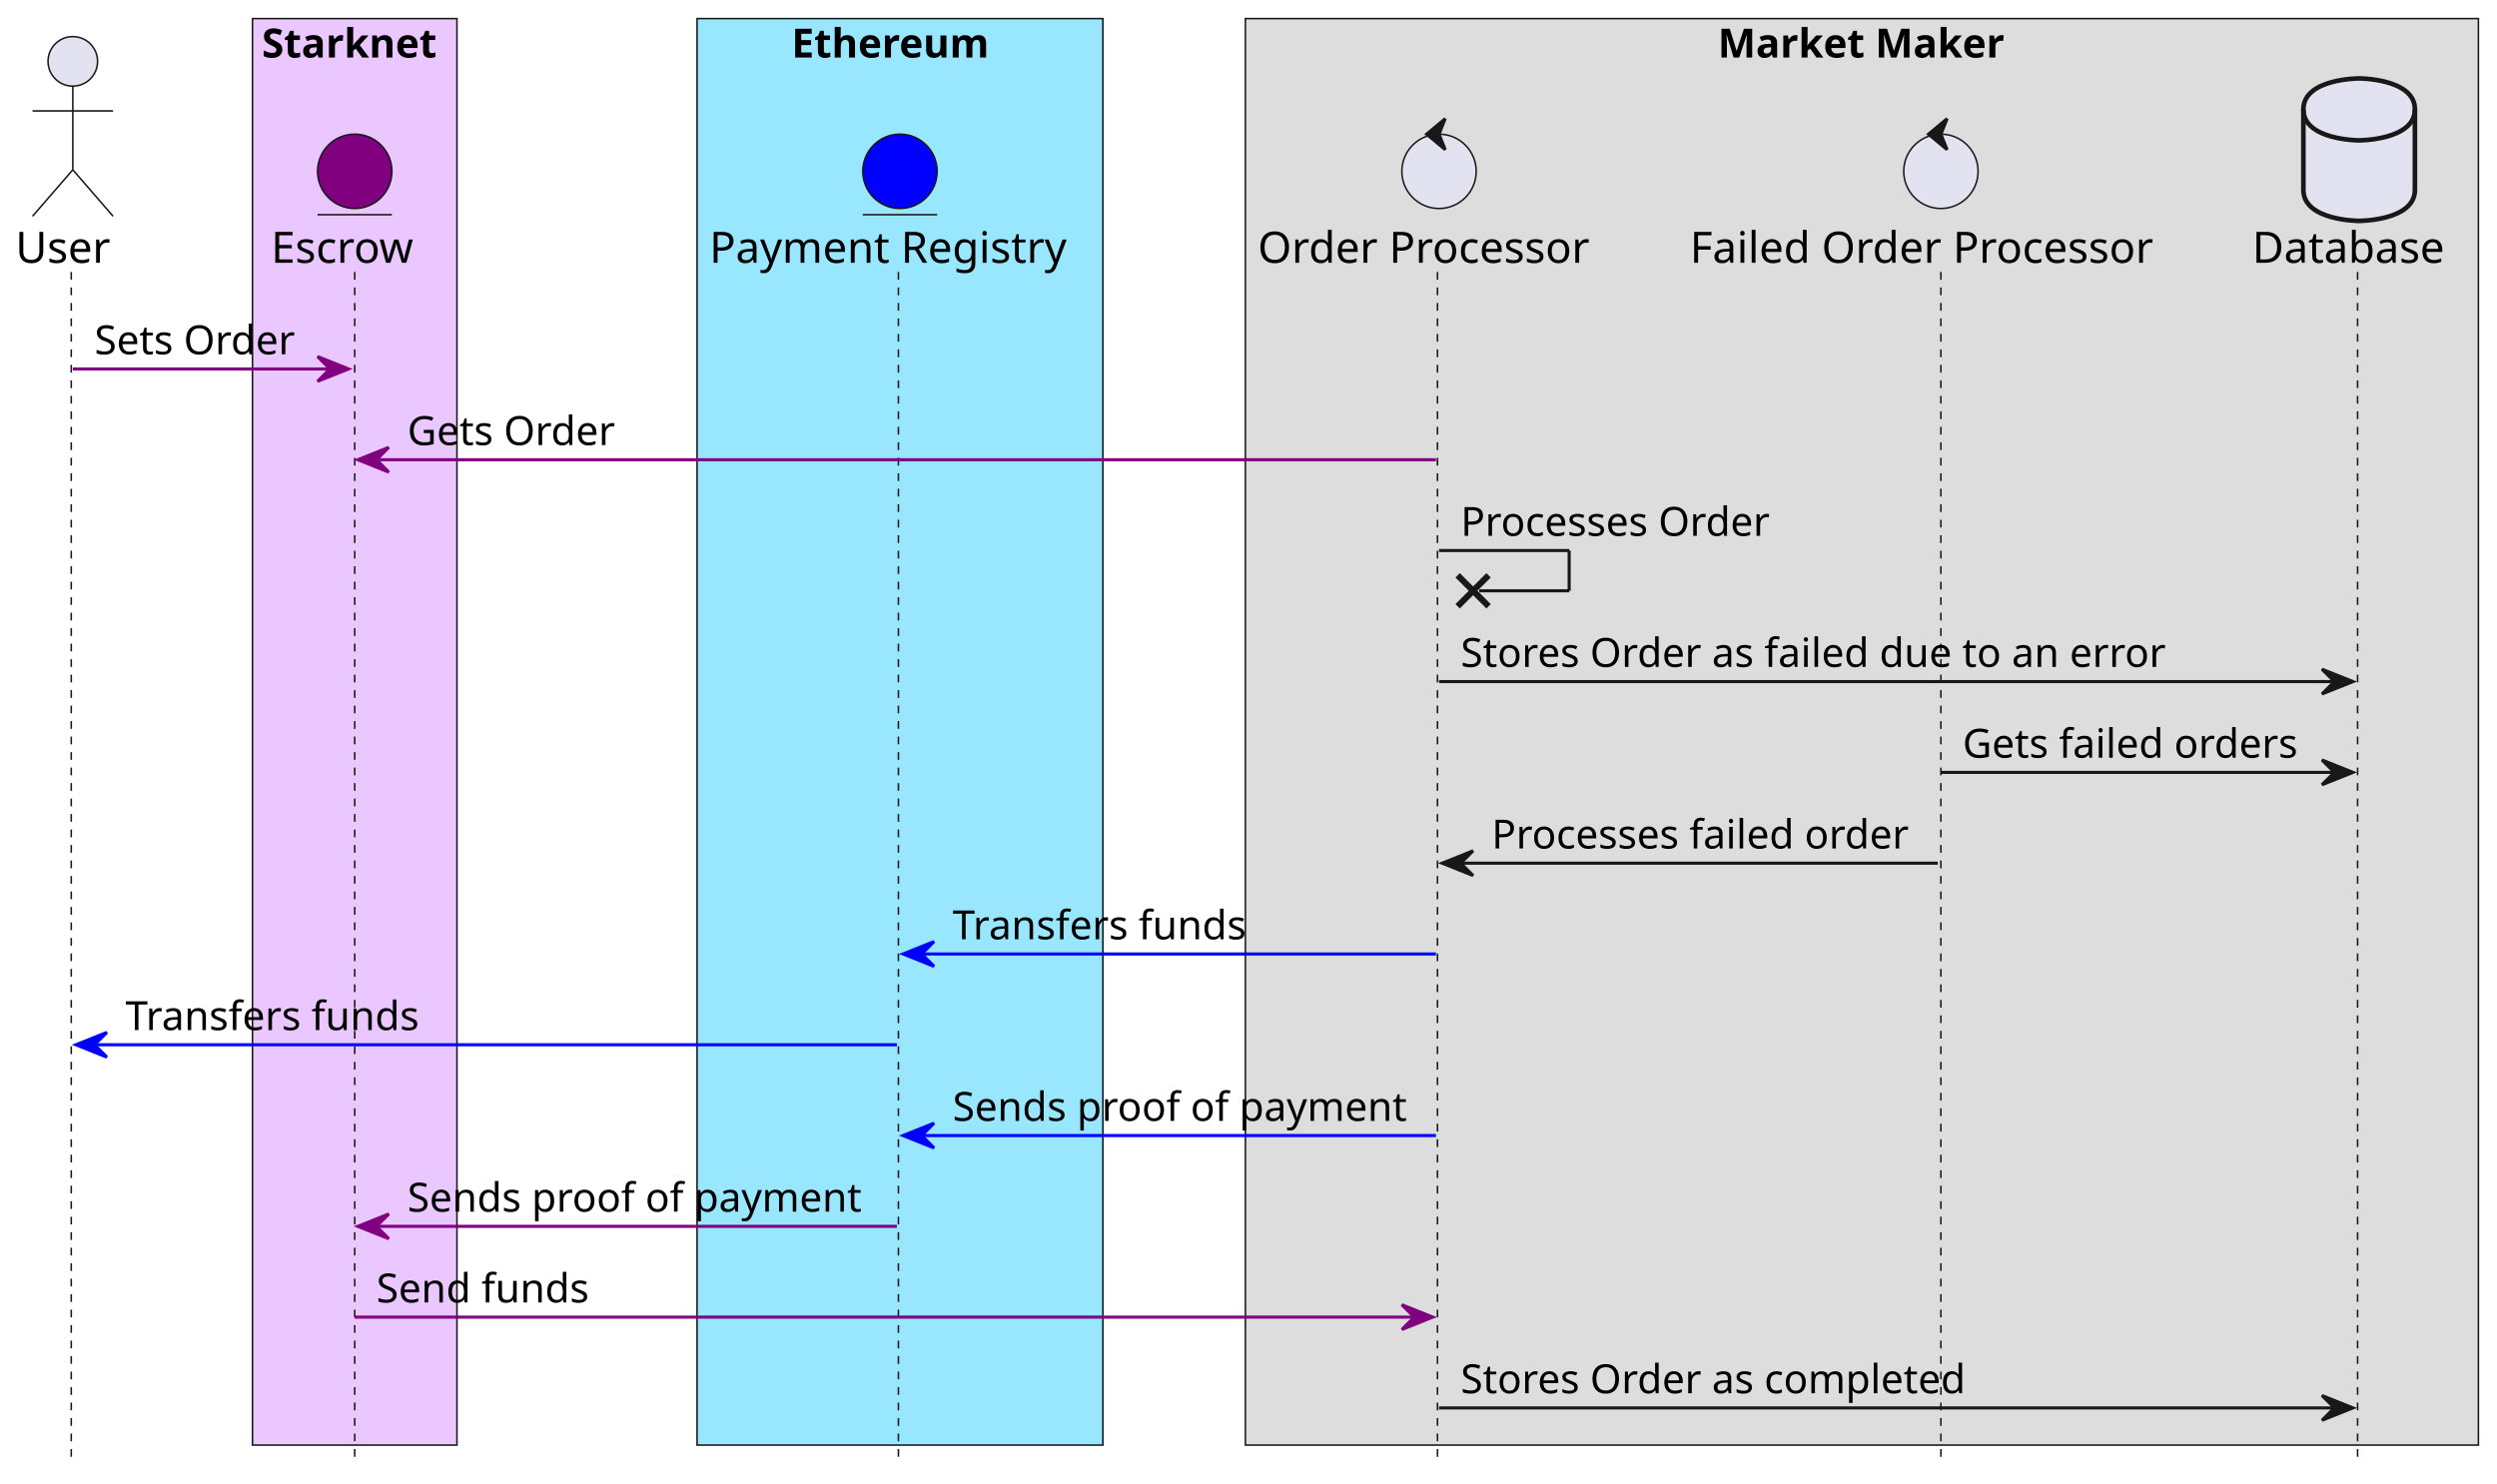
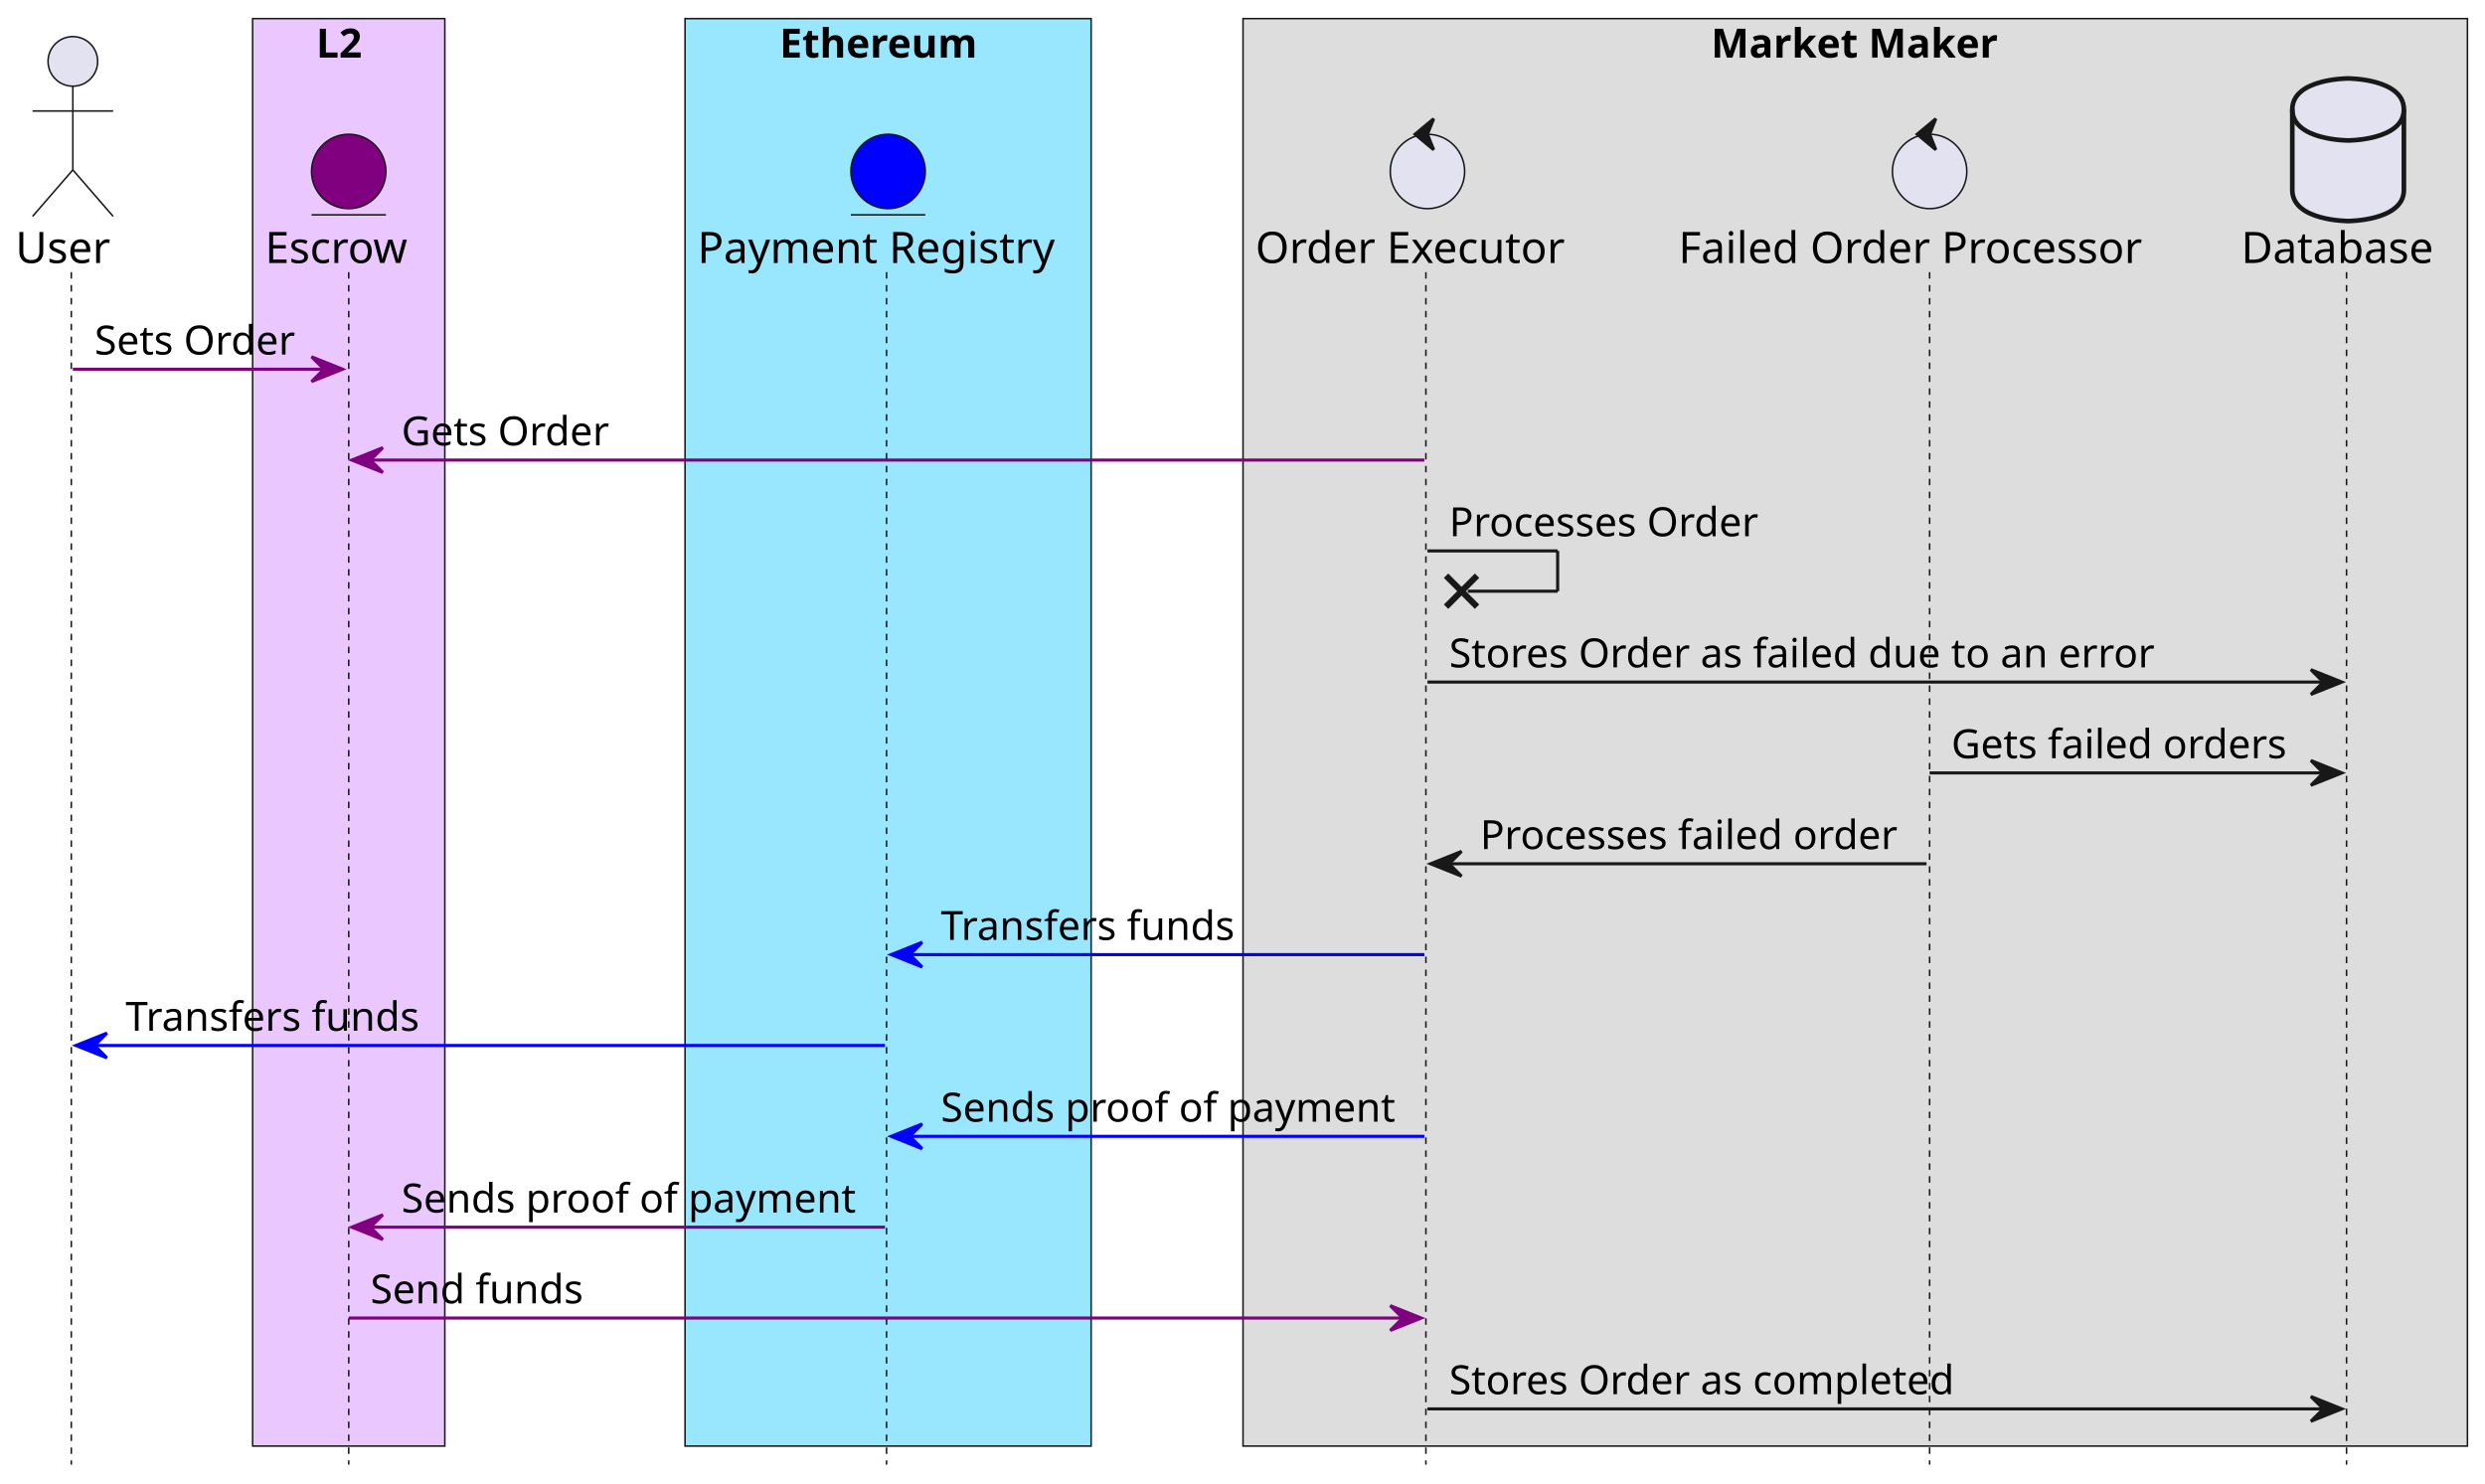
- <svg xmlns="http://www.w3.org/2000/svg" contentStyleType="text/css" height="958px" preserveAspectRatio="none" style="width:1612px;height:958px;background:#FFFFFF;" version="1.1" viewBox="0 0 1612 958" width="1612px" zoomAndPan="magnify">
+ <svg xmlns="http://www.w3.org/2000/svg" contentStyleType="text/css" height="1149.6px" preserveAspectRatio="none" style="width:1924px;height:1149px;background:#FFFFFF;" version="1.1" viewBox="0 0 1924 1149" width="1924.8px" zoomAndPan="magnify">
  <defs />
  <g>
-     <rect fill="#EBC7FF" height="921.051" style="stroke:#181818;stroke-width:1.0;" width="132" x="163" y="12" />
-     <text fill="#000000" font-family="sans-serif" font-size="26" font-weight="bold" lengthAdjust="spacing" textLength="112" x="169" y="37.137">Starknet</text>
-     <rect fill="#99E6FF" height="921.051" style="stroke:#181818;stroke-width:1.0;" width="262" x="450" y="12" />
-     <text fill="#000000" font-family="sans-serif" font-size="26" font-weight="bold" lengthAdjust="spacing" textLength="132" x="511" y="37.137">Ethereum</text>
-     <rect fill="#DDDDDD" height="921.051" style="stroke:#181818;stroke-width:1.0;" width="796" x="804" y="12" />
-     <text fill="#000000" font-family="sans-serif" font-size="26" font-weight="bold" lengthAdjust="spacing" textLength="186" x="1109" y="37.137">Market Maker</text>
-     <line style="stroke:#181818;stroke-width:1.0;stroke-dasharray:5.0,5.0;" x1="46" x2="46" y1="175.598" y2="945.051" />
-     <line style="stroke:#181818;stroke-width:1.0;stroke-dasharray:5.0,5.0;" x1="229" x2="229" y1="175.598" y2="945.051" />
-     <line style="stroke:#181818;stroke-width:1.0;stroke-dasharray:5.0,5.0;" x1="580" x2="580" y1="175.598" y2="945.051" />
-     <line style="stroke:#181818;stroke-width:1.0;stroke-dasharray:5.0,5.0;" x1="928" x2="928" y1="175.598" y2="945.051" />
-     <line style="stroke:#181818;stroke-width:1.0;stroke-dasharray:5.0,5.0;" x1="1253" x2="1253" y1="175.598" y2="945.051" />
-     <line style="stroke:#181818;stroke-width:1.0;stroke-dasharray:5.0,5.0;" x1="1522" x2="1522" y1="175.598" y2="945.051" />
-     <text fill="#000000" font-family="sans-serif" font-size="28" lengthAdjust="spacing" textLength="62" x="10" y="169.691">User</text>
-     <ellipse cx="47" cy="39.621" fill="#E2E2F0" rx="16" ry="16" style="stroke:#181818;stroke-width:1.0;" />
-     <path d="M47,55.621 L47,109.621 M21,71.621 L73,71.621 M47,109.621 L21,139.621 M47,109.621 L73,139.621 " fill="none" style="stroke:#181818;stroke-width:1.0;" />
-     <text fill="#000000" font-family="sans-serif" font-size="28" lengthAdjust="spacing" textLength="96" x="175" y="169.691">Escrow</text>
-     <ellipse cx="229" cy="110.621" fill="#800080" rx="24" ry="24" style="stroke:#181818;stroke-width:1.0;" />
-     <line style="stroke:#181818;stroke-width:1.0;" x1="205" x2="253" y1="138.621" y2="138.621" />
-     <text fill="#000000" font-family="sans-serif" font-size="28" lengthAdjust="spacing" textLength="234" x="458" y="169.691">Payment Registry</text>
-     <ellipse cx="581" cy="110.621" fill="#0000FF" rx="24" ry="24" style="stroke:#181818;stroke-width:1.0;" />
-     <line style="stroke:#181818;stroke-width:1.0;" x1="557" x2="605" y1="138.621" y2="138.621" />
-     <text fill="#000000" font-family="sans-serif" font-size="28" lengthAdjust="spacing" textLength="222" x="812" y="169.691">Order Processor</text>
-     <ellipse cx="929" cy="110.621" fill="#E2E2F0" rx="24" ry="24" style="stroke:#181818;stroke-width:1.0;" />
-     <polygon fill="#181818" points="921,86.621,933,76.621,929,86.621,933,96.621,921,86.621" style="stroke:#181818;stroke-width:2.0;" />
-     <text fill="#000000" font-family="sans-serif" font-size="28" lengthAdjust="spacing" textLength="312" x="1091" y="169.691">Failed Order Processor</text>
-     <ellipse cx="1253" cy="110.621" fill="#E2E2F0" rx="24" ry="24" style="stroke:#181818;stroke-width:1.0;" />
-     <polygon fill="#181818" points="1245,86.621,1257,76.621,1253,86.621,1257,96.621,1245,86.621" style="stroke:#181818;stroke-width:2.0;" />
-     <text fill="#000000" font-family="sans-serif" font-size="28" lengthAdjust="spacing" textLength="126" x="1454" y="169.691">Database</text>
-     <path d="M1487,70.621 C1487,50.621 1523,50.621 1523,50.621 C1523,50.621 1559,50.621 1559,70.621 L1559,122.621 C1559,142.621 1523,142.621 1523,142.621 C1523,142.621 1487,142.621 1487,122.621 L1487,70.621 " fill="#E2E2F0" style="stroke:#181818;stroke-width:3.0;" />
-     <path d="M1487,70.621 C1487,90.621 1523,90.621 1523,90.621 C1523,90.621 1559,90.621 1559,70.621 " fill="none" style="stroke:#181818;stroke-width:3.0;" />
-     <polygon fill="#800080" points="205,230.219,225,238.219,205,246.219,213,238.219" style="stroke:#800080;stroke-width:2.0;" />
-     <line style="stroke:#800080;stroke-width:2.0;" x1="47" x2="217" y1="238.219" y2="238.219" />
-     <text fill="#000000" font-family="sans-serif" font-size="26" lengthAdjust="spacing" textLength="130" x="61" y="228.734">Sets Order</text>
-     <polygon fill="#800080" points="251,288.84,231,296.84,251,304.84,243,296.84" style="stroke:#800080;stroke-width:2.0;" />
-     <line style="stroke:#800080;stroke-width:2.0;" x1="239" x2="927" y1="296.84" y2="296.84" />
-     <text fill="#000000" font-family="sans-serif" font-size="26" lengthAdjust="spacing" textLength="134" x="263" y="287.356">Gets Order</text>
-     <line style="stroke:#181818;stroke-width:2.0;" x1="929" x2="1013" y1="355.461" y2="355.461" />
-     <line style="stroke:#181818;stroke-width:2.0;" x1="1013" x2="1013" y1="355.461" y2="381.461" />
-     <line style="stroke:#181818;stroke-width:2.0;" x1="955" x2="1013" y1="381.461" y2="381.461" />
-     <line style="stroke:#181818;stroke-width:4.0;" x1="941" x2="961" y1="371.461" y2="391.461" />
-     <line style="stroke:#181818;stroke-width:4.0;" x1="941" x2="961" y1="391.461" y2="371.461" />
-     <text fill="#000000" font-family="sans-serif" font-size="26" lengthAdjust="spacing" textLength="202" x="943" y="345.977">Processes Order</text>
-     <polygon fill="#181818" points="1499,432.082,1519,440.082,1499,448.082,1507,440.082" style="stroke:#181818;stroke-width:2.0;" />
-     <line style="stroke:#181818;stroke-width:2.0;" x1="929" x2="1511" y1="440.082" y2="440.082" />
-     <text fill="#000000" font-family="sans-serif" font-size="26" lengthAdjust="spacing" textLength="464" x="943" y="430.598">Stores Order as failed due to an error</text>
-     <polygon fill="#181818" points="1499,490.703,1519,498.703,1499,506.703,1507,498.703" style="stroke:#181818;stroke-width:2.0;" />
-     <line style="stroke:#181818;stroke-width:2.0;" x1="1253" x2="1511" y1="498.703" y2="498.703" />
-     <text fill="#000000" font-family="sans-serif" font-size="26" lengthAdjust="spacing" textLength="222" x="1267" y="489.219">Gets failed orders</text>
-     <polygon fill="#181818" points="951,549.324,931,557.324,951,565.324,943,557.324" style="stroke:#181818;stroke-width:2.0;" />
-     <line style="stroke:#181818;stroke-width:2.0;" x1="939" x2="1251" y1="557.324" y2="557.324" />
-     <text fill="#000000" font-family="sans-serif" font-size="26" lengthAdjust="spacing" textLength="276" x="963" y="547.84">Processes failed order</text>
-     <polygon fill="#0000FF" points="603,607.945,583,615.945,603,623.945,595,615.945" style="stroke:#0000FF;stroke-width:2.0;" />
-     <line style="stroke:#0000FF;stroke-width:2.0;" x1="591" x2="927" y1="615.945" y2="615.945" />
-     <text fill="#000000" font-family="sans-serif" font-size="26" lengthAdjust="spacing" textLength="198" x="615" y="606.461">Transfers funds</text>
-     <polygon fill="#0000FF" points="69,666.566,49,674.566,69,682.566,61,674.566" style="stroke:#0000FF;stroke-width:2.0;" />
-     <line style="stroke:#0000FF;stroke-width:2.0;" x1="57" x2="579" y1="674.566" y2="674.566" />
-     <text fill="#000000" font-family="sans-serif" font-size="26" lengthAdjust="spacing" textLength="198" x="81" y="665.082">Transfers funds</text>
-     <polygon fill="#0000FF" points="603,725.188,583,733.188,603,741.188,595,733.188" style="stroke:#0000FF;stroke-width:2.0;" />
-     <line style="stroke:#0000FF;stroke-width:2.0;" x1="591" x2="927" y1="733.188" y2="733.188" />
-     <text fill="#000000" font-family="sans-serif" font-size="26" lengthAdjust="spacing" textLength="300" x="615" y="723.703">Sends proof of payment</text>
-     <polygon fill="#800080" points="251,783.809,231,791.809,251,799.809,243,791.809" style="stroke:#800080;stroke-width:2.0;" />
-     <line style="stroke:#800080;stroke-width:2.0;" x1="239" x2="579" y1="791.809" y2="791.809" />
-     <text fill="#000000" font-family="sans-serif" font-size="26" lengthAdjust="spacing" textLength="300" x="263" y="782.324">Sends proof of payment</text>
-     <polygon fill="#800080" points="905,842.43,925,850.43,905,858.43,913,850.43" style="stroke:#800080;stroke-width:2.0;" />
-     <line style="stroke:#800080;stroke-width:2.0;" x1="229" x2="917" y1="850.43" y2="850.43" />
-     <text fill="#000000" font-family="sans-serif" font-size="26" lengthAdjust="spacing" textLength="140" x="243" y="840.945">Send funds</text>
-     <polygon fill="#181818" points="1499,901.051,1519,909.051,1499,917.051,1507,909.051" style="stroke:#181818;stroke-width:2.0;" />
-     <line style="stroke:#181818;stroke-width:2.0;" x1="929" x2="1511" y1="909.051" y2="909.051" />
-     <text fill="#000000" font-family="sans-serif" font-size="26" lengthAdjust="spacing" textLength="332" x="943" y="899.566">Stores Order as completed</text>
+     <rect fill="#EBC7FF" height="1105.261" style="stroke:#181818;stroke-width:1.2;" width="148.8" x="195.6" y="14.4" />
+     <text fill="#000000" font-family="sans-serif" font-size="31.2" font-weight="bold" lengthAdjust="spacing" textLength="40.8" x="244.8" y="44.564">L2</text>
+     <rect fill="#99E6FF" height="1105.261" style="stroke:#181818;stroke-width:1.2;" width="314.4" x="530.4" y="14.4" />
+     <text fill="#000000" font-family="sans-serif" font-size="31.2" font-weight="bold" lengthAdjust="spacing" textLength="158.4" x="603.6" y="44.564">Ethereum</text>
+     <rect fill="#DDDDDD" height="1105.261" style="stroke:#181818;stroke-width:1.2;" width="948" x="962.4" y="14.4" />
+     <text fill="#000000" font-family="sans-serif" font-size="31.2" font-weight="bold" lengthAdjust="spacing" textLength="223.2" x="1324.8" y="44.564">Market Maker</text>
+     <line style="stroke:#181818;stroke-width:1.2;stroke-dasharray:5.0,5.0;" x1="55.2" x2="55.2" y1="210.717" y2="1134.061" />
+     <line style="stroke:#181818;stroke-width:1.2;stroke-dasharray:5.0,5.0;" x1="270" x2="270" y1="210.717" y2="1134.061" />
+     <line style="stroke:#181818;stroke-width:1.2;stroke-dasharray:5.0,5.0;" x1="686.4" x2="686.4" y1="210.717" y2="1134.061" />
+     <line style="stroke:#181818;stroke-width:1.2;stroke-dasharray:5.0,5.0;" x1="1104" x2="1104" y1="210.717" y2="1134.061" />
+     <line style="stroke:#181818;stroke-width:1.2;stroke-dasharray:5.0,5.0;" x1="1494" x2="1494" y1="210.717" y2="1134.061" />
+     <line style="stroke:#181818;stroke-width:1.2;stroke-dasharray:5.0,5.0;" x1="1816.8" x2="1816.8" y1="210.717" y2="1134.061" />
+     <text fill="#000000" font-family="sans-serif" font-size="33.6" lengthAdjust="spacing" textLength="74.4" x="12" y="203.63">User</text>
+     <ellipse cx="56.4" cy="47.545" fill="#E2E2F0" rx="19.2" ry="19.2" style="stroke:#181818;stroke-width:1.2;" />
+     <path d="M56.4,66.745 L56.4,131.545 M25.2,85.945 L87.6,85.945 M56.4,131.545 L25.2,167.545 M56.4,131.545 L87.6,167.545 " fill="none" style="stroke:#181818;stroke-width:1.2;" />
+     <text fill="#000000" font-family="sans-serif" font-size="33.6" lengthAdjust="spacing" textLength="115.2" x="205.2" y="203.63">Escrow</text>
+     <ellipse cx="270" cy="132.745" fill="#800080" rx="28.8" ry="28.8" style="stroke:#181818;stroke-width:1.2;" />
+     <line style="stroke:#181818;stroke-width:1.2;" x1="241.2" x2="298.8" y1="166.345" y2="166.345" />
+     <text fill="#000000" font-family="sans-serif" font-size="33.6" lengthAdjust="spacing" textLength="280.8" x="540" y="203.63">Payment Registry</text>
+     <ellipse cx="687.6" cy="132.745" fill="#0000FF" rx="28.8" ry="28.8" style="stroke:#181818;stroke-width:1.2;" />
+     <line style="stroke:#181818;stroke-width:1.2;" x1="658.8" x2="716.4" y1="166.345" y2="166.345" />
+     <text fill="#000000" font-family="sans-serif" font-size="33.6" lengthAdjust="spacing" textLength="252" x="972" y="203.63">Order Executor</text>
+     <ellipse cx="1105.2" cy="132.745" fill="#E2E2F0" rx="28.8" ry="28.8" style="stroke:#181818;stroke-width:1.2;" />
+     <polygon fill="#181818" points="1095.6,103.945,1110,91.945,1105.2,103.945,1110,115.945,1095.6,103.945" style="stroke:#181818;stroke-width:2.4;" />
+     <text fill="#000000" font-family="sans-serif" font-size="33.6" lengthAdjust="spacing" textLength="374.4" x="1299.6" y="203.63">Failed Order Processor</text>
+     <ellipse cx="1494" cy="132.745" fill="#E2E2F0" rx="28.8" ry="28.8" style="stroke:#181818;stroke-width:1.2;" />
+     <polygon fill="#181818" points="1484.4,103.945,1498.8,91.945,1494,103.945,1498.8,115.945,1484.4,103.945" style="stroke:#181818;stroke-width:2.4;" />
+     <text fill="#000000" font-family="sans-serif" font-size="33.6" lengthAdjust="spacing" textLength="151.2" x="1735.2" y="203.63">Database</text>
+     <path d="M1774.8,84.745 C1774.8,60.745 1818,60.745 1818,60.745 C1818,60.745 1861.2,60.745 1861.2,84.745 L1861.2,147.145 C1861.2,171.145 1818,171.145 1818,171.145 C1818,171.145 1774.8,171.145 1774.8,147.145 L1774.8,84.745 " fill="#E2E2F0" style="stroke:#181818;stroke-width:3.6;" />
+     <path d="M1774.8,84.745 C1774.8,108.745 1818,108.745 1818,108.745 C1818,108.745 1861.2,108.745 1861.2,84.745 " fill="none" style="stroke:#181818;stroke-width:3.6;" />
+     <polygon fill="#800080" points="241.2,276.262,265.2,285.863,241.2,295.462,250.8,285.863" style="stroke:#800080;stroke-width:2.4;" />
+     <line style="stroke:#800080;stroke-width:2.4;" x1="56.4" x2="255.6" y1="285.863" y2="285.863" />
+     <text fill="#000000" font-family="sans-serif" font-size="31.2" lengthAdjust="spacing" textLength="156" x="73.2" y="274.481">Sets Order</text>
+     <polygon fill="#800080" points="296.4,346.608,272.4,356.208,296.4,365.808,286.8,356.208" style="stroke:#800080;stroke-width:2.4;" />
+     <line style="stroke:#800080;stroke-width:2.4;" x1="282" x2="1102.8" y1="356.208" y2="356.208" />
+     <text fill="#000000" font-family="sans-serif" font-size="31.2" lengthAdjust="spacing" textLength="160.8" x="310.8" y="344.827">Gets Order</text>
+     <line style="stroke:#181818;stroke-width:2.4;" x1="1105.2" x2="1206" y1="426.553" y2="426.553" />
+     <line style="stroke:#181818;stroke-width:2.4;" x1="1206" x2="1206" y1="426.553" y2="457.753" />
+     <line style="stroke:#181818;stroke-width:2.4;" x1="1136.4" x2="1206" y1="457.753" y2="457.753" />
+     <line style="stroke:#181818;stroke-width:4.8;" x1="1119.6" x2="1143.6" y1="445.753" y2="469.753" />
+     <line style="stroke:#181818;stroke-width:4.8;" x1="1119.6" x2="1143.6" y1="469.753" y2="445.753" />
+     <text fill="#000000" font-family="sans-serif" font-size="31.2" lengthAdjust="spacing" textLength="242.4" x="1122" y="415.172">Processes Order</text>
+     <polygon fill="#181818" points="1789.2,518.498,1813.2,528.098,1789.2,537.698,1798.8,528.098" style="stroke:#181818;stroke-width:2.4;" />
+     <line style="stroke:#181818;stroke-width:2.4;" x1="1105.2" x2="1803.6" y1="528.098" y2="528.098" />
+     <text fill="#000000" font-family="sans-serif" font-size="31.2" lengthAdjust="spacing" textLength="556.8" x="1122" y="516.717">Stores Order as failed due to an error</text>
+     <polygon fill="#181818" points="1789.2,588.844,1813.2,598.444,1789.2,608.044,1798.8,598.444" style="stroke:#181818;stroke-width:2.4;" />
+     <line style="stroke:#181818;stroke-width:2.4;" x1="1494" x2="1803.6" y1="598.444" y2="598.444" />
+     <text fill="#000000" font-family="sans-serif" font-size="31.2" lengthAdjust="spacing" textLength="266.4" x="1510.8" y="587.062">Gets failed orders</text>
+     <polygon fill="#181818" points="1131.6,659.189,1107.6,668.789,1131.6,678.389,1122,668.789" style="stroke:#181818;stroke-width:2.4;" />
+     <line style="stroke:#181818;stroke-width:2.4;" x1="1117.2" x2="1491.6" y1="668.789" y2="668.789" />
+     <text fill="#000000" font-family="sans-serif" font-size="31.2" lengthAdjust="spacing" textLength="331.2" x="1146" y="657.408">Processes failed order</text>
+     <polygon fill="#0000FF" points="714,729.534,690,739.134,714,748.734,704.4,739.134" style="stroke:#0000FF;stroke-width:2.4;" />
+     <line style="stroke:#0000FF;stroke-width:2.4;" x1="699.6" x2="1102.8" y1="739.134" y2="739.134" />
+     <text fill="#000000" font-family="sans-serif" font-size="31.2" lengthAdjust="spacing" textLength="237.6" x="728.4" y="727.753">Transfers funds</text>
+     <polygon fill="#0000FF" points="82.8,799.88,58.8,809.48,82.8,819.08,73.2,809.48" style="stroke:#0000FF;stroke-width:2.4;" />
+     <line style="stroke:#0000FF;stroke-width:2.4;" x1="68.4" x2="685.2" y1="809.48" y2="809.48" />
+     <text fill="#000000" font-family="sans-serif" font-size="31.2" lengthAdjust="spacing" textLength="237.6" x="97.2" y="798.098">Transfers funds</text>
+     <polygon fill="#0000FF" points="714,870.225,690,879.825,714,889.425,704.4,879.825" style="stroke:#0000FF;stroke-width:2.4;" />
+     <line style="stroke:#0000FF;stroke-width:2.4;" x1="699.6" x2="1102.8" y1="879.825" y2="879.825" />
+     <text fill="#000000" font-family="sans-serif" font-size="31.2" lengthAdjust="spacing" textLength="360" x="728.4" y="868.444">Sends proof of payment</text>
+     <polygon fill="#800080" points="296.4,940.57,272.4,950.17,296.4,959.77,286.8,950.17" style="stroke:#800080;stroke-width:2.4;" />
+     <line style="stroke:#800080;stroke-width:2.4;" x1="282" x2="685.2" y1="950.17" y2="950.17" />
+     <text fill="#000000" font-family="sans-serif" font-size="31.2" lengthAdjust="spacing" textLength="360" x="310.8" y="938.789">Sends proof of payment</text>
+     <polygon fill="#800080" points="1076.4,1010.916,1100.4,1020.516,1076.4,1030.116,1086,1020.516" style="stroke:#800080;stroke-width:2.4;" />
+     <line style="stroke:#800080;stroke-width:2.4;" x1="270" x2="1090.8" y1="1020.516" y2="1020.516" />
+     <text fill="#000000" font-family="sans-serif" font-size="31.2" lengthAdjust="spacing" textLength="168" x="286.8" y="1009.134">Send funds</text>
+     <polygon fill="#181818" points="1789.2,1081.261,1813.2,1090.861,1789.2,1100.461,1798.8,1090.861" style="stroke:#181818;stroke-width:2.4;" />
+     <line style="stroke:#181818;stroke-width:2.4;" x1="1105.2" x2="1803.6" y1="1090.861" y2="1090.861" />
+     <text fill="#000000" font-family="sans-serif" font-size="31.2" lengthAdjust="spacing" textLength="398.4" x="1122" y="1079.48">Stores Order as completed</text>
  </g>
</svg>
